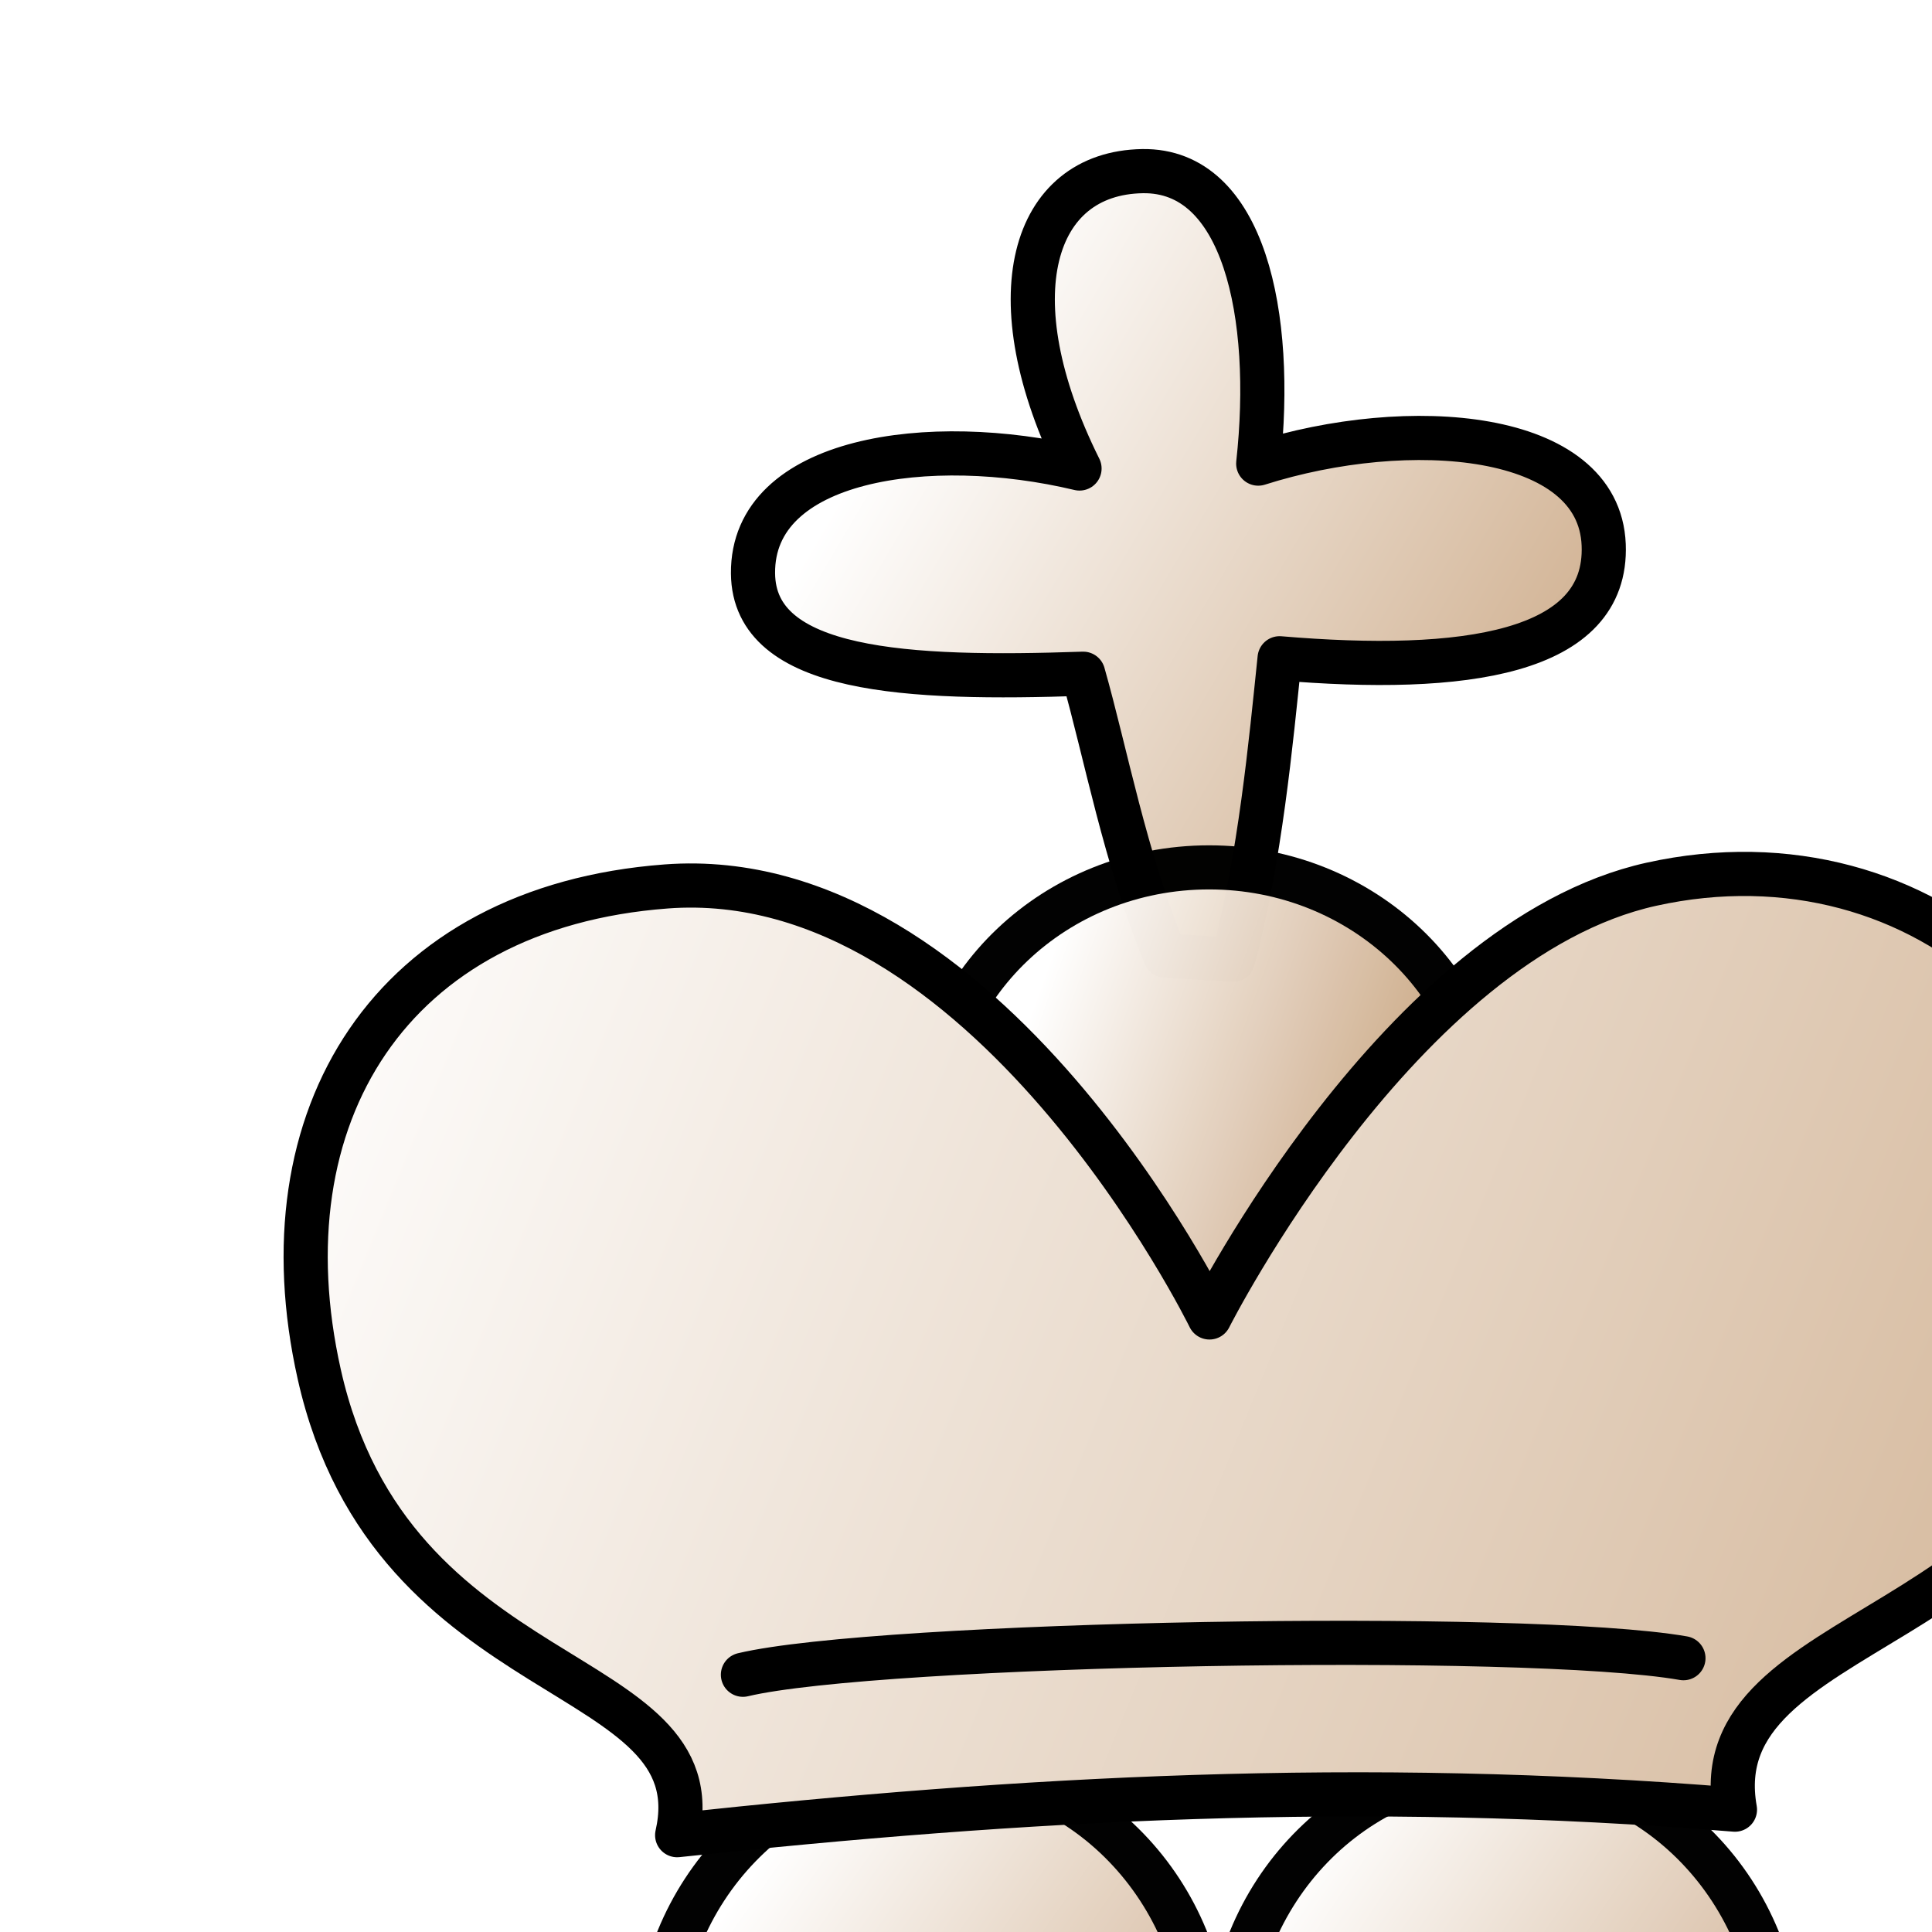
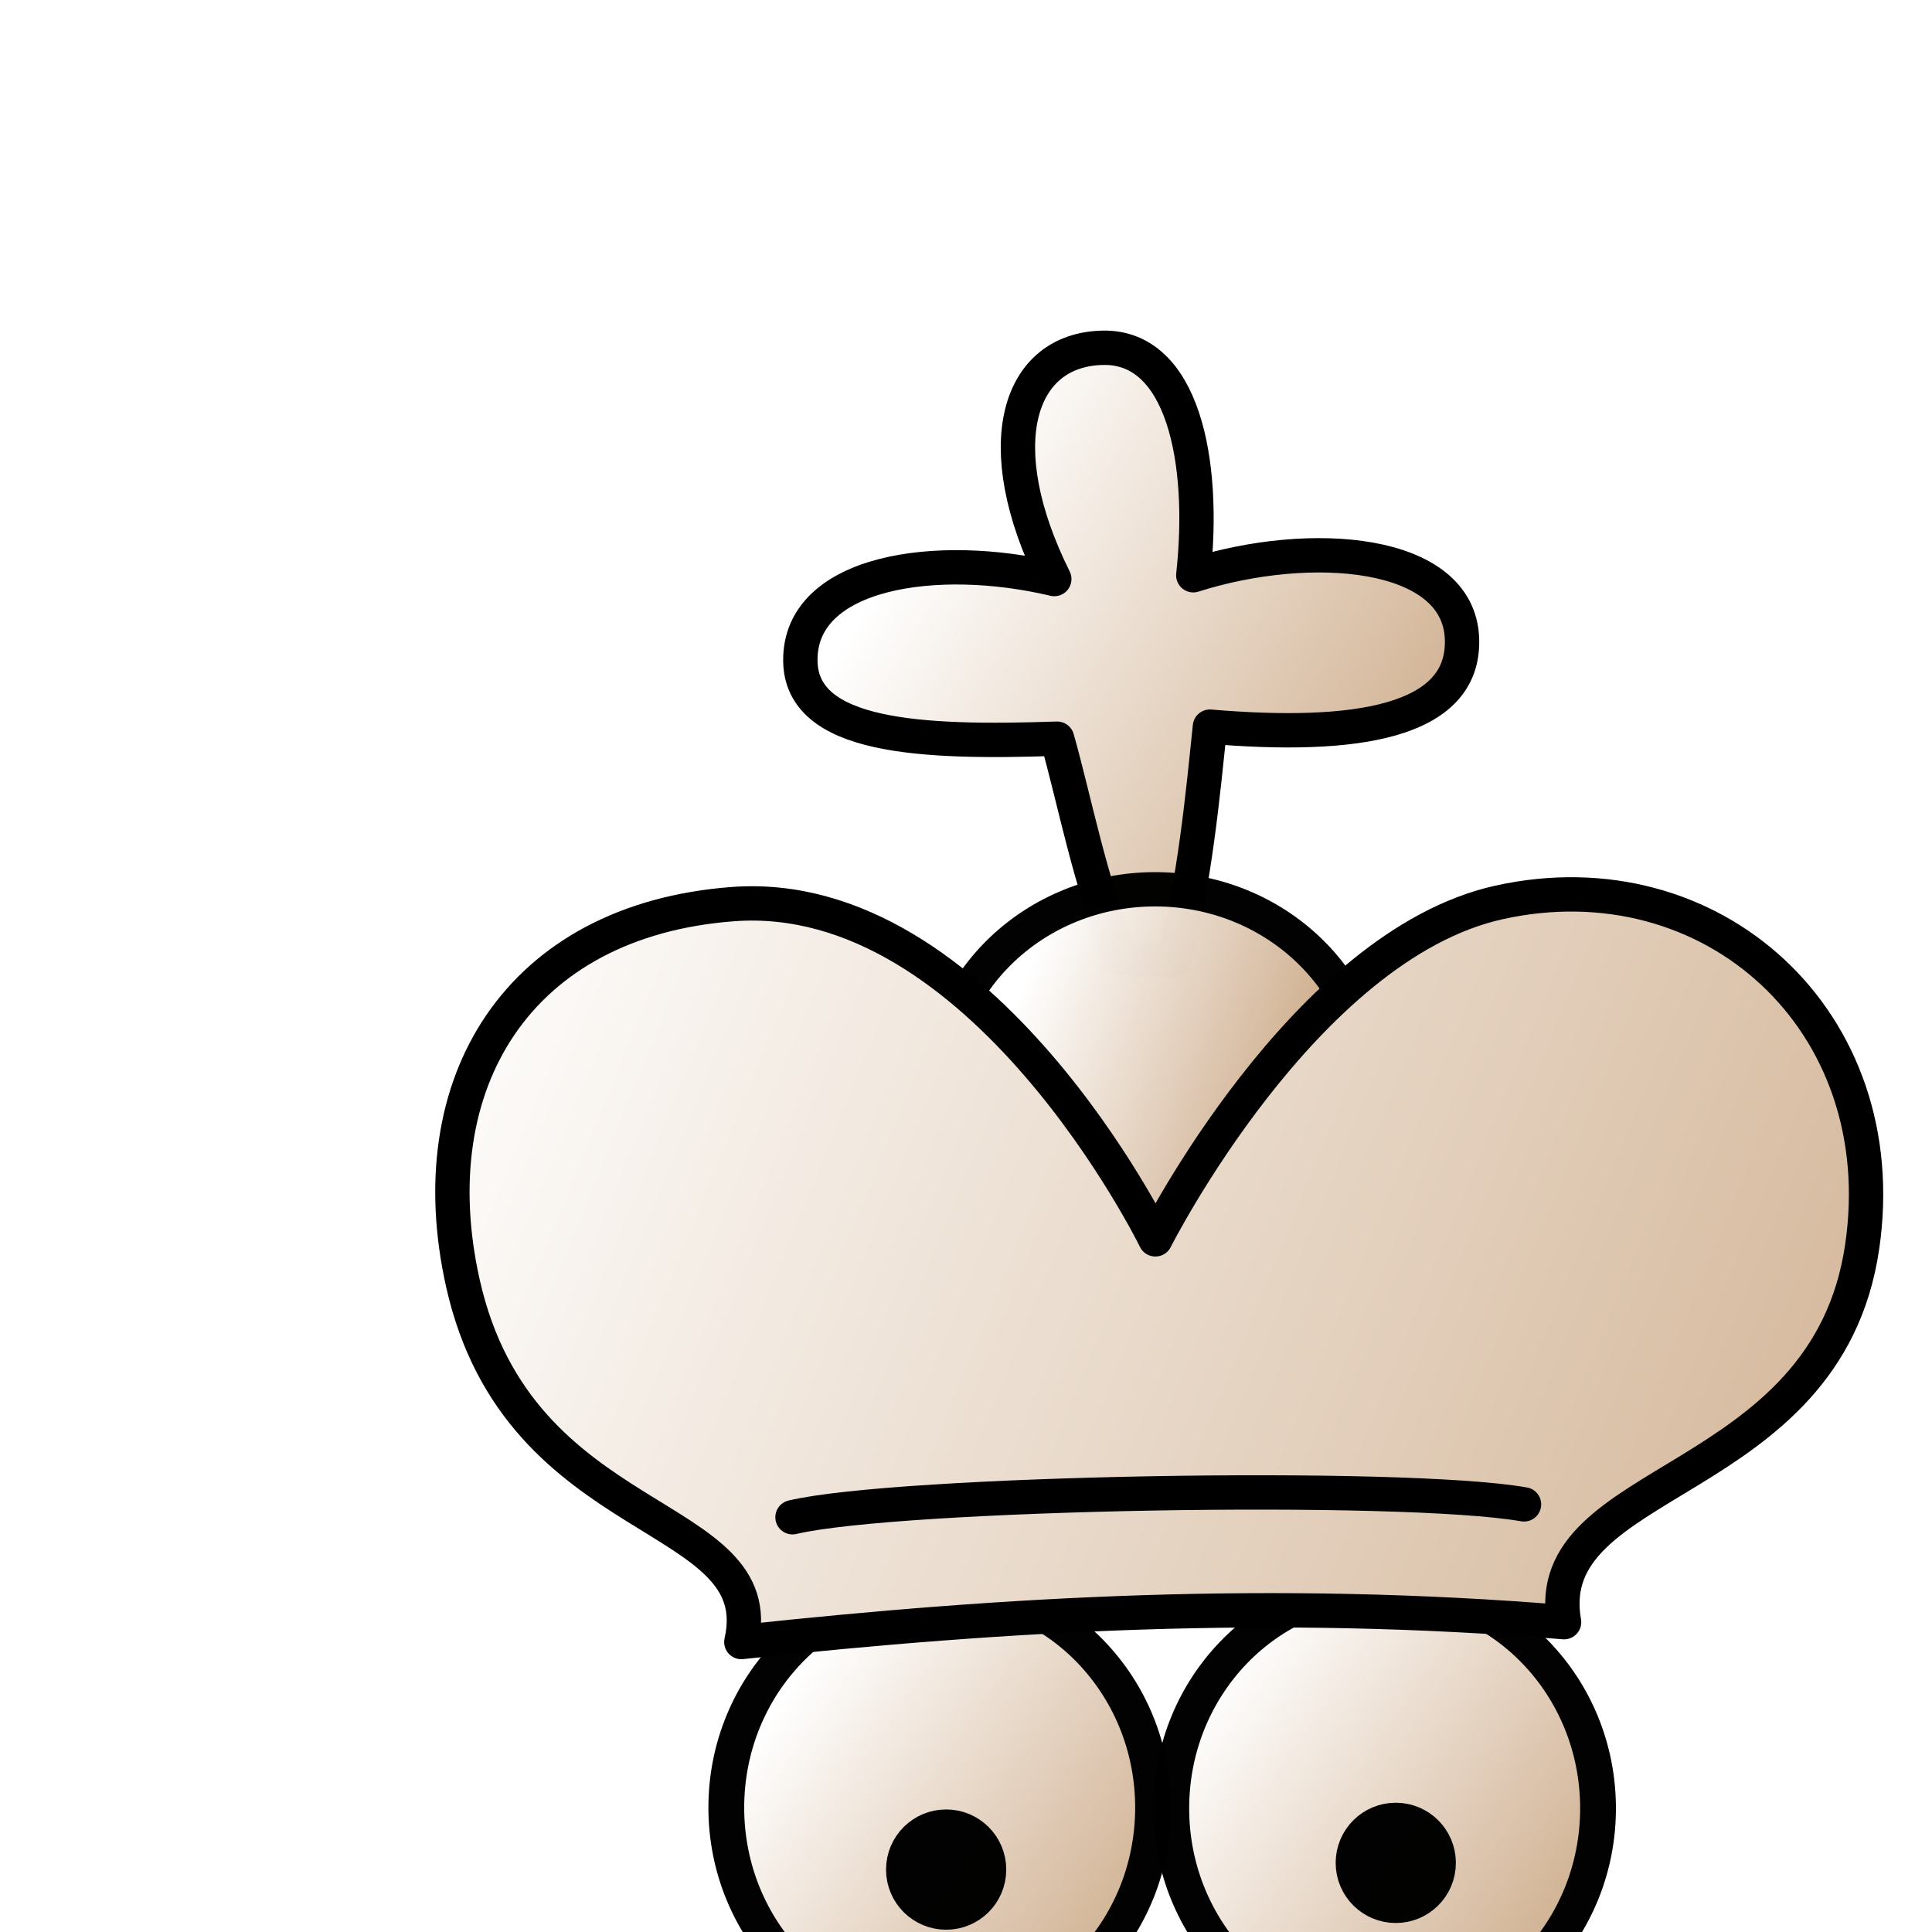
- <svg xmlns="http://www.w3.org/2000/svg" xmlns:xlink="http://www.w3.org/1999/xlink" viewBox="-0.0 -0.0 700.0 700.0" id="svg36220" version="1.0">
+ <svg xmlns="http://www.w3.org/2000/svg" xmlns:xlink="http://www.w3.org/1999/xlink" overflow="hidden" viewBox="-100 -100 900 900" id="svg36220" version="1.0">
  <defs id="defs36222">
    <linearGradient id="linearGradient2507">
      <stop style="stop-color:#ffffff;stop-opacity:1;" offset="0" id="stop2509" />
      <stop style="stop-color:#d0b090;stop-opacity:1;" offset="1" id="stop2511" />
    </linearGradient>
    <linearGradient xlink:href="#linearGradient2507" id="linearGradient10410" x1="43.573" y1="333.444" x2="800.519" y2="598.487" gradientUnits="userSpaceOnUse" gradientTransform="matrix(0.995871,0,0,0.851612,12.01846,163.242)" />
    <linearGradient xlink:href="#linearGradient2507" id="linearGradient10415" gradientUnits="userSpaceOnUse" x1="331.763" y1="305.122" x2="423.267" y2="338.041" />
    <linearGradient xlink:href="#linearGradient2507" id="linearGradient3937" gradientUnits="userSpaceOnUse" gradientTransform="translate(-0.263561,4.25375)" x1="323.829" y1="142.875" x2="554.562" y2="278.801" />
    <linearGradient xlink:href="#linearGradient2507" id="linearGradient2244" gradientUnits="userSpaceOnUse" x1="321.687" y1="307.57" x2="432.28" y2="376.847" />
    <linearGradient xlink:href="#linearGradient2507" id="linearGradient2246" gradientUnits="userSpaceOnUse" x1="327.193" y1="310.56" x2="435.033" y2="379.836" />
  </defs>
  <g id="layer1">
    <path style="opacity:0.99;fill:url(#linearGradient2244);fill-opacity:1;fill-rule:evenodd;stroke:#000000;stroke-width:10.564;stroke-linecap:round;stroke-linejoin:round;stroke-miterlimit:4;stroke-dasharray:none;stroke-dashoffset:0;stroke-opacity:1" id="path1345" d="M 441.942 338.041 A 62.977 70.711 0 1 1  315.988,338.041 A 62.977 70.711 0 1 1  441.942 338.041 z" transform="matrix(1.57834,0,0,1.453516,-53.10894,251.0391)" />
    <path transform="matrix(1.57834,0,0,1.453516,-260.3963,250.7138)" d="M 441.942 338.041 A 62.977 70.711 0 1 1  315.988,338.041 A 62.977 70.711 0 1 1  441.942 338.041 z" id="path5795" style="opacity:0.99;fill:url(#linearGradient2246);fill-opacity:1;fill-rule:evenodd;stroke:#000000;stroke-width:10.564;stroke-linecap:round;stroke-linejoin:round;stroke-miterlimit:4;stroke-dasharray:none;stroke-dashoffset:0;stroke-opacity:1" />
    <path style="opacity:0.99;fill:#000000;fill-opacity:1;fill-rule:evenodd;stroke:#000000;stroke-width:18.11;stroke-linecap:round;stroke-linejoin:round;stroke-miterlimit:4;stroke-dasharray:none;stroke-dashoffset:0;stroke-opacity:1" id="path2231" d="M 422.054 340.25 A 23.202 22.097 0 1 1  375.65,340.25 A 23.202 22.097 0 1 1  422.054 340.25 z" transform="matrix(0.867977,0,0,0.899245,204.0076,461.8269)" />
    <path transform="matrix(0.867977,0,0,0.899245,-5.443009,464.9565)" d="M 422.054 340.25 A 23.202 22.097 0 1 1  375.65,340.25 A 23.202 22.097 0 1 1  422.054 340.25 z" id="path5797" style="opacity:0.99;fill:#000000;fill-opacity:1;fill-rule:evenodd;stroke:#000000;stroke-width:18.11;stroke-linecap:round;stroke-linejoin:round;stroke-miterlimit:4;stroke-dasharray:none;stroke-dashoffset:0;stroke-opacity:1" />
    <path style="fill:url(#linearGradient3937);fill-opacity:1;fill-rule:evenodd;stroke:#000000;stroke-width:16;stroke-linecap:round;stroke-linejoin:round;stroke-miterlimit:4;stroke-dasharray:none;stroke-opacity:1" d="M 413.948,62.007 C 374.104,62.657 360.065,107.327 391.13,169.747 C 336.792,156.775 272.462,165.886 272.83,207.754 C 273.136,243.673 328.939,246.289 392.456,244.104 C 400.691,273.05 407.518,310.688 422.174,346.223 L 446.768,347.754 C 456.59,310.924 460.488,268.688 463.627,238.501 C 530.51,244.167 582.601,236.884 581.049,197.41 C 579.421,156.019 510.565,150.614 455.877,167.974 C 461.77,114.19 450.749,61.424 413.948,62.007 z " id="path2671" />
    <path transform="matrix(1.359906,0,0,1.355751,-77.27809,-48.16681)" d="M 453.124 338.041 A 74.159 70.711 0 1 1  304.806,338.041 A 74.159 70.711 0 1 1  453.124 338.041 z" id="path10413" style="opacity:0.99;fill:url(#linearGradient10415);fill-opacity:1;fill-rule:evenodd;stroke:#000000;stroke-width:11.784;stroke-linecap:round;stroke-linejoin:round;stroke-miterlimit:4;stroke-dasharray:none;stroke-dashoffset:0;stroke-opacity:1" />
    <path style="fill:url(#linearGradient10410);fill-opacity:1;fill-rule:evenodd;stroke:#000000;stroke-width:16;stroke-linecap:round;stroke-linejoin:round;stroke-miterlimit:4;stroke-dasharray:none;stroke-opacity:1" d="M 245.346,664.921 C 259.621,602.016 141.832,614.603 115.664,497.9 C 94.728,404.528 141.396,328.711 241.346,321.179 C 357.542,312.424 438.221,477.335 438.221,477.335 C 438.221,477.335 507.325,340.511 598.318,320.379 C 697.319,298.475 782.989,375.439 767.451,480.935 C 750.769,594.206 616.317,586.622 628.606,655.671 C 492.861,644.519 369.616,651.54 245.346,664.921 z " id="path10402" />
    <path style="fill:none;fill-opacity:0.75;fill-rule:evenodd;stroke:#000000;stroke-width:16;stroke-linecap:round;stroke-linejoin:round;stroke-miterlimit:4;stroke-dasharray:none;stroke-opacity:1" d="M 269.18,606.794 C 318.199,595.159 552.884,590.812 609.939,600.794" id="path1677" />
  </g>
</svg>
